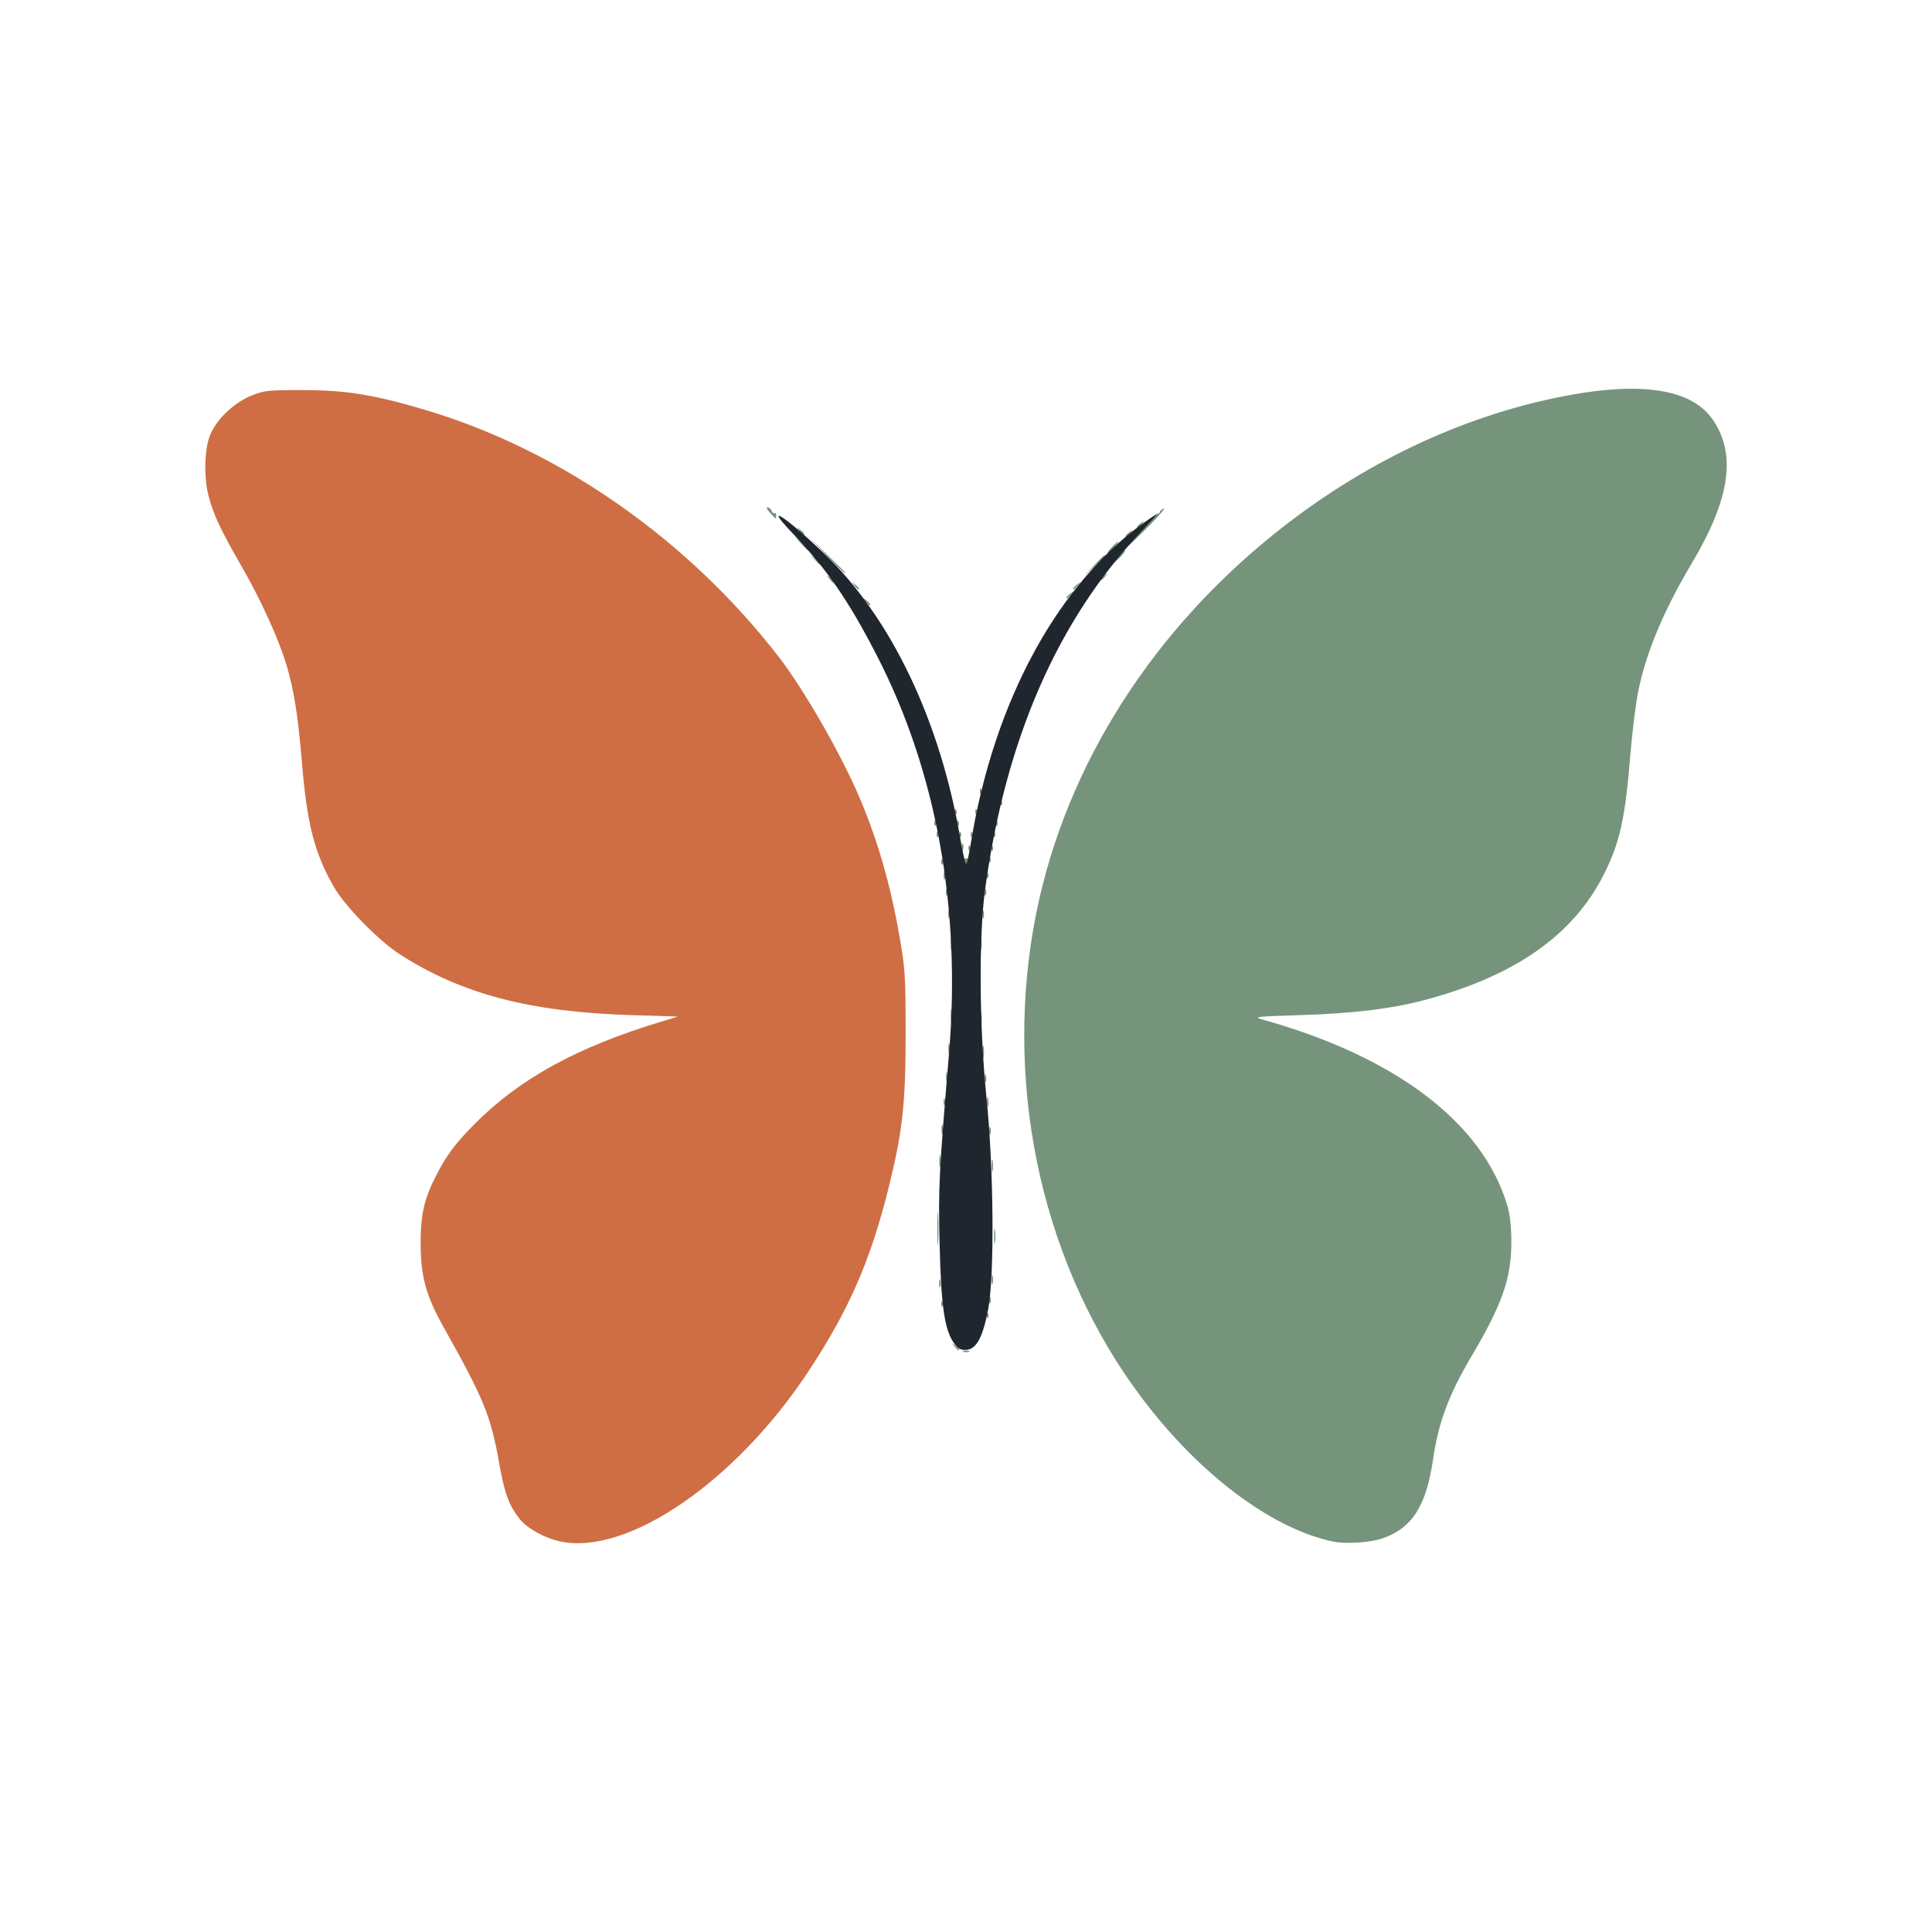
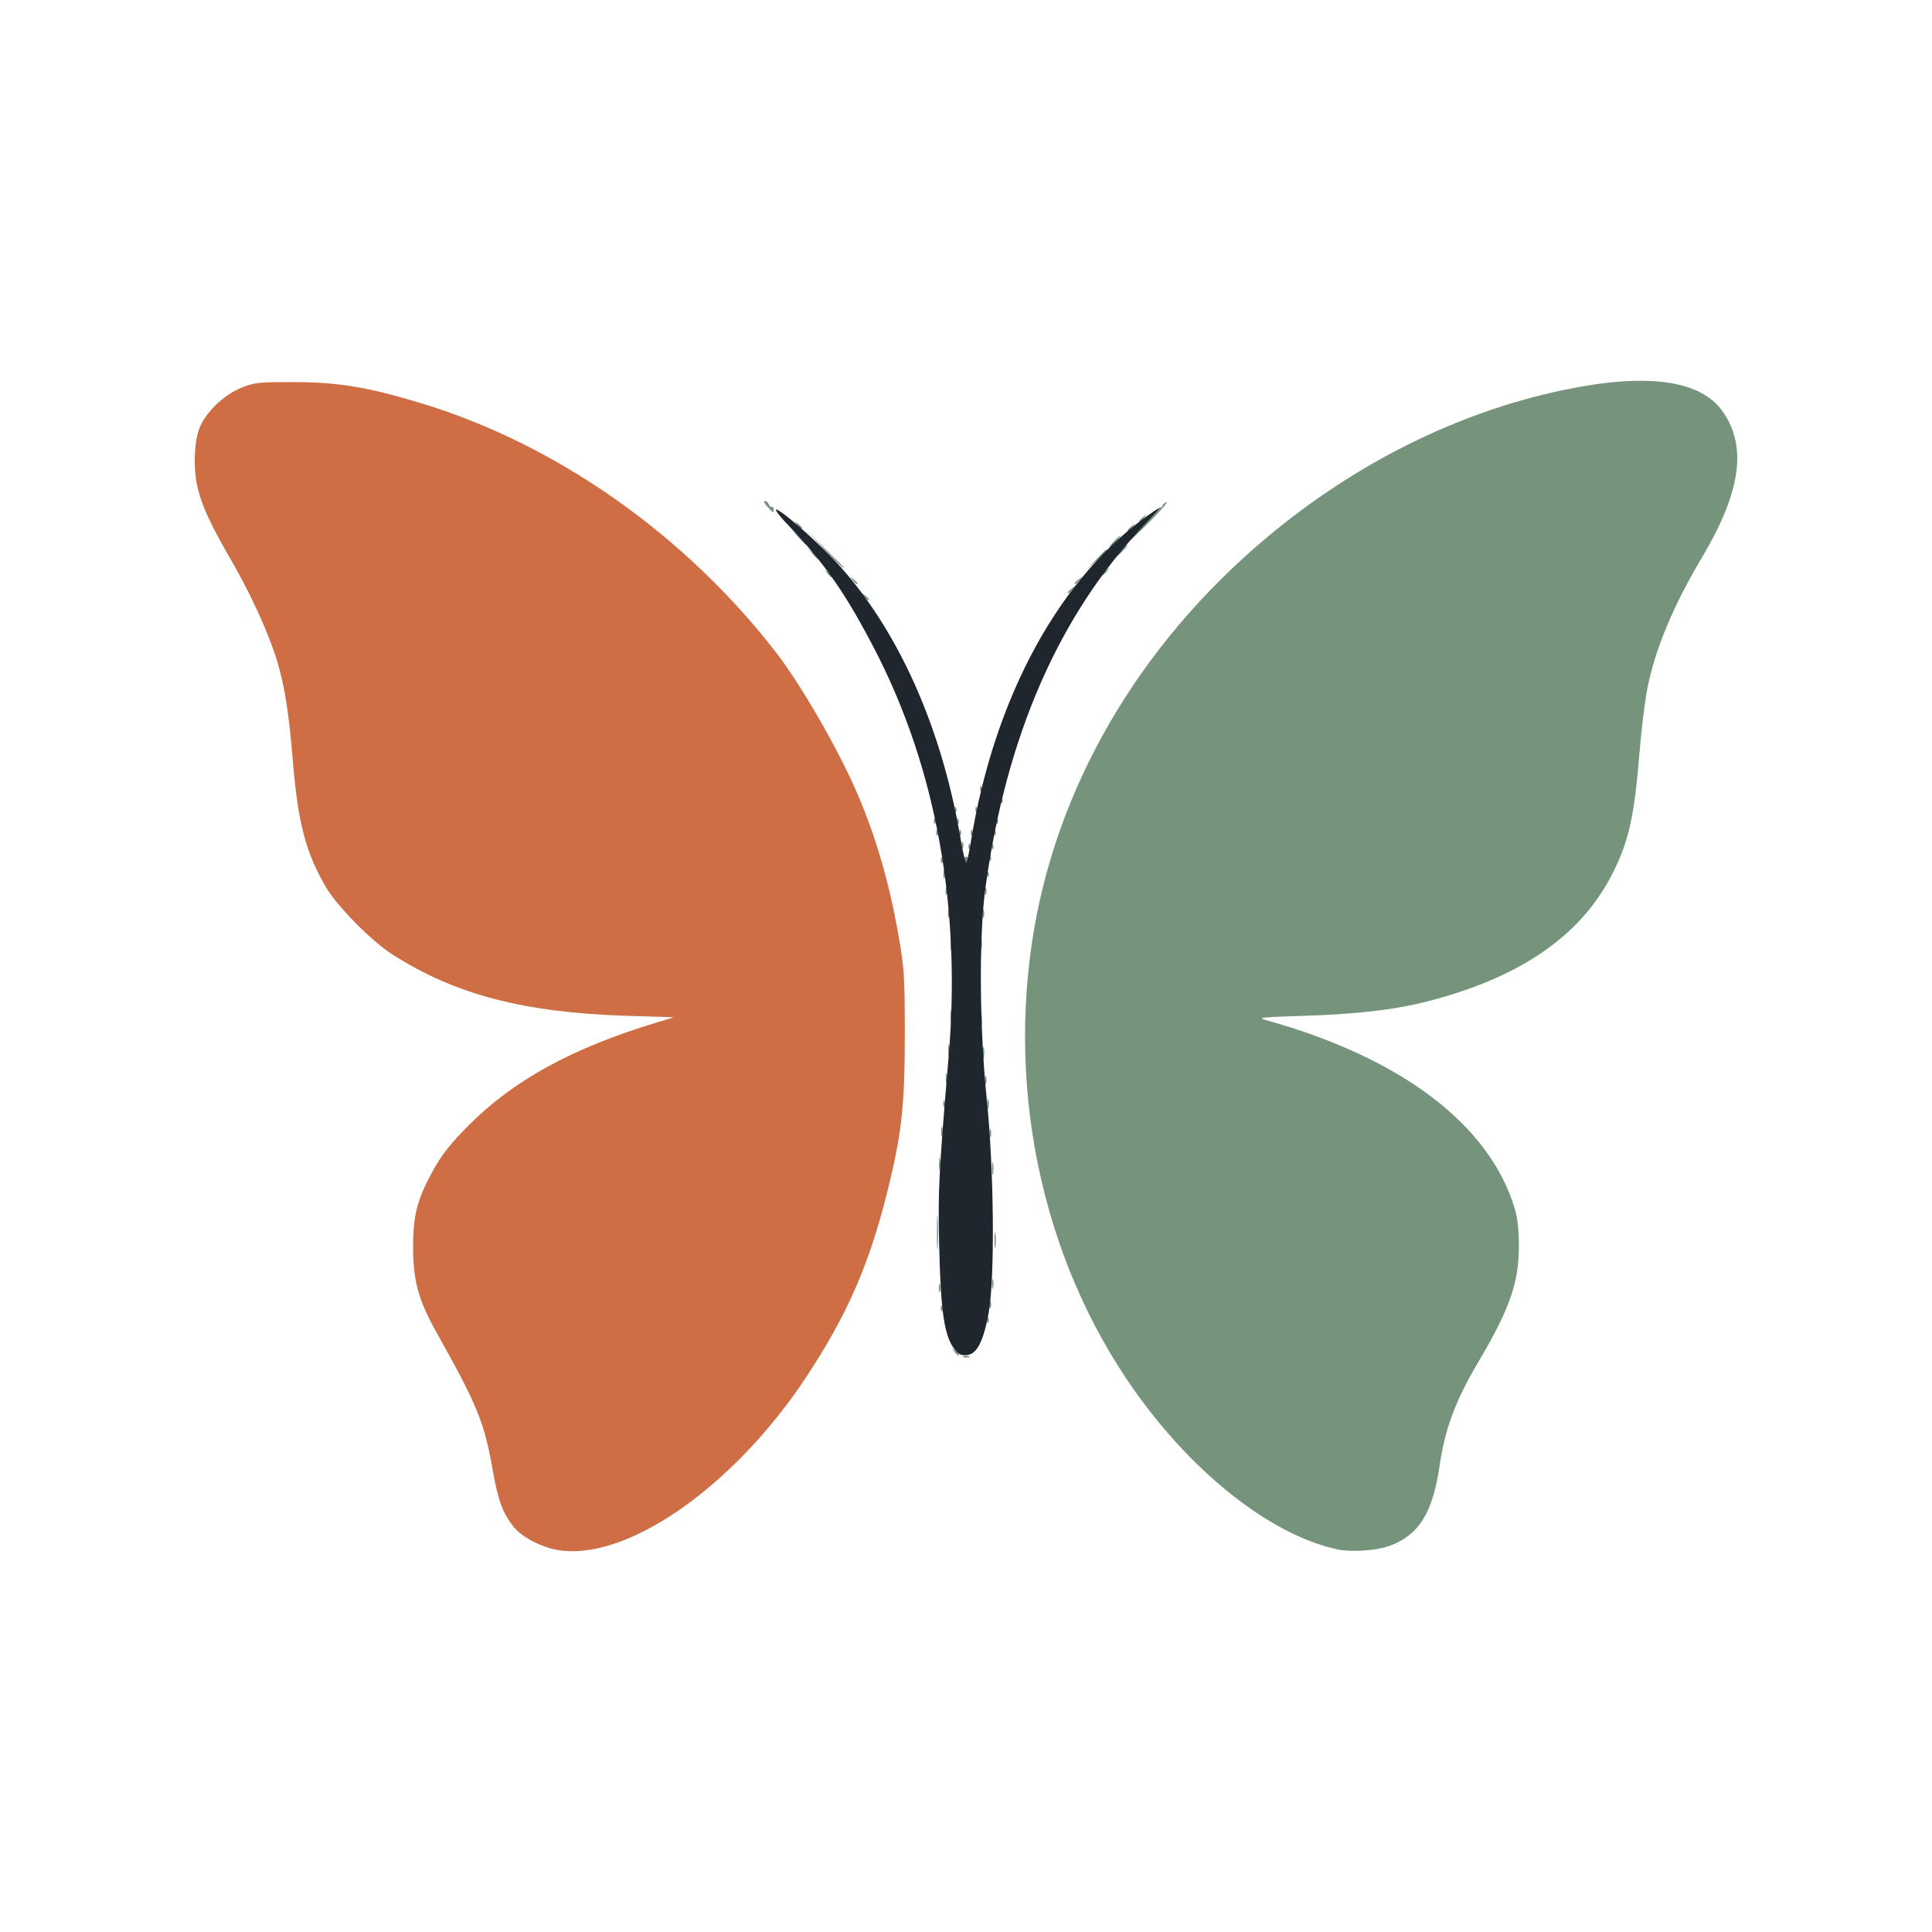
- <svg xmlns="http://www.w3.org/2000/svg" version="1.1" id="svg1" width="600" height="600" viewBox="0 0 600 600" xml:space="preserve">
+ <svg xmlns="http://www.w3.org/2000/svg" version="1.1" id="svg1" width="600" height="600" viewBox="4.1 4.1 591.8 591.8" xml:space="preserve">
  <defs id="defs1" />
  <g id="g1">
    <g id="g55" transform="translate(-416.9983,-2077.023)" />
    <g id="g9" transform="matrix(0.7075212,0,0,0.7075212,145.8673,-533.2079)">
      <path style="fill:#76947b" d="m 378.951,1430.28 c -25.443,-5.339 -55.356,-27.014 -80.009,-57.976 -44.008,-55.27 -63.425,-130.778 -52.587,-204.497 9.799,-66.654 46.023,-129.122 102.02,-175.934 38.218,-31.949 82.299,-53.891 127.5,-63.465 36.555,-7.742 60.112,-4.584 69.712,9.347 10.506,15.246 7.678,34.795 -9.121,63.052 -12.446,20.934 -20.044,39.096 -23.547,56.284 -1.098,5.388 -2.67,18.103 -3.494,28.256 -2.234,27.546 -4.573,38.087 -11.53,51.964 -13.514,26.958 -39.49,45.048 -79.72,55.518 -14.196,3.694 -30.828,5.667 -53.801,6.381 -19.179,0.596 -20.61,0.761 -16.5,1.904 58.509,16.266 96.845,45.377 107.581,81.693 1.183,4.003 1.771,9.328 1.767,16 -0.011,15.95 -3.93,27.187 -17.479,50.126 -10.022,16.968 -14.515,28.99 -16.85,45.086 -2.981,20.547 -9.121,30.237 -22.052,34.8 -5.472,1.931 -16.231,2.649 -21.891,1.461 z m -162.325,-83.635 c 0.688,-0.277 1.812,-0.277 2.5,0 0.688,0.277 0.125,0.504 -1.25,0.504 -1.375,0 -1.938,-0.227 -1.25,-0.504 z m -3.878,-2.088 c -1.244,-1.586 -1.208,-1.621 0.378,-0.378 0.963,0.755 1.75,1.542 1.75,1.75 0,0.823 -0.821,0.293 -2.128,-1.373 z m 14.207,-13.833 c 0.048,-1.165 0.285,-1.402 0.604,-0.604 0.289,0.722 0.253,1.584 -0.079,1.917 -0.332,0.332 -0.569,-0.258 -0.525,-1.312 z m -20,-5 c 0.048,-1.165 0.285,-1.402 0.604,-0.604 0.289,0.722 0.253,1.584 -0.079,1.917 -0.332,0.332 -0.569,-0.258 -0.525,-1.312 z m 21.079,-1.417 c 0,-1.375 0.227,-1.938 0.504,-1.25 0.277,0.688 0.277,1.812 0,2.5 -0.277,0.688 -0.504,0.125 -0.504,-1.25 z m -21.963,-7.5 c 0.02,-1.65 0.244,-2.204 0.498,-1.231 0.254,0.973 0.237,2.323 -0.037,3 -0.274,0.677 -0.481,-0.119 -0.461,-1.769 z m 23.037,-1.5 c 0,-1.925 0.206,-2.712 0.457,-1.75 0.252,0.963 0.252,2.538 0,3.5 -0.252,0.963 -0.457,0.175 -0.457,-1.75 z m -23.85,-22.5 c 0.002,-6.6 0.164,-9.17 0.36,-5.711 0.196,3.459 0.194,8.859 -0.004,12 -0.198,3.141 -0.358,0.311 -0.356,-6.289 z m 24.918,3.5 c 0,-3.025 0.187,-4.263 0.417,-2.75 0.229,1.512 0.229,3.987 0,5.5 -0.229,1.512 -0.417,0.275 -0.417,-2.75 z m -1.027,-31 c 0,-2.475 0.195,-3.487 0.433,-2.25 0.238,1.238 0.238,3.263 0,4.5 -0.238,1.238 -0.433,0.225 -0.433,-2.25 z m -23,-2 c 0,-2.475 0.195,-3.487 0.433,-2.25 0.238,1.238 0.238,3.263 0,4.5 -0.238,1.238 -0.433,0.225 -0.433,-2.25 z m 0.96,-14 c 0,-1.925 0.206,-2.712 0.457,-1.75 0.252,0.963 0.252,2.538 0,3.5 -0.252,0.963 -0.457,0.175 -0.457,-1.75 z m 20.963,0.5 c 0.02,-1.65 0.244,-2.204 0.498,-1.231 0.254,0.973 0.237,2.323 -0.037,3 -0.274,0.677 -0.481,-0.119 -0.461,-1.769 z m -0.963,-12.5 c 0,-1.925 0.206,-2.712 0.457,-1.75 0.252,0.963 0.252,2.538 0,3.5 -0.252,0.963 -0.457,0.175 -0.457,-1.75 z m -19.074,0 c 0,-1.375 0.227,-1.938 0.504,-1.25 0.277,0.688 0.277,1.812 0,2.5 -0.277,0.688 -0.504,0.125 -0.504,-1.25 z m 1.074,-11 c 0,-1.925 0.206,-2.712 0.457,-1.75 0.252,0.963 0.252,2.538 0,3.5 -0.252,0.963 -0.457,0.175 -0.457,-1.75 z m 16.963,0.5 c 0.02,-1.65 0.244,-2.204 0.498,-1.231 0.254,0.973 0.237,2.323 -0.037,3 -0.274,0.677 -0.481,-0.119 -0.461,-1.769 z m -0.923,-11.5 c 0,-2.475 0.195,-3.487 0.433,-2.25 0.238,1.238 0.238,3.263 0,4.5 -0.238,1.238 -0.433,0.225 -0.433,-2.25 z m -15.02,-1.5 c 0.011,-2.2 0.216,-2.982 0.455,-1.738 0.239,1.244 0.23,3.044 -0.02,4 -0.25,0.956 -0.446,-0.062 -0.435,-2.262 z m 14.034,-13 c 0.008,-2.75 0.202,-3.756 0.432,-2.236 0.23,1.52 0.224,3.77 -0.014,5 -0.237,1.23 -0.425,-0.014 -0.418,-2.764 z m -13.014,-1.5 c 0,-2.475 0.195,-3.487 0.433,-2.25 0.238,1.238 0.238,3.263 0,4.5 -0.238,1.238 -0.433,0.225 -0.433,-2.25 z m 0.014,-31.5 c 0.008,-2.75 0.202,-3.756 0.432,-2.236 0.23,1.52 0.224,3.77 -0.014,5 -0.237,1.23 -0.425,-0.014 -0.418,-2.764 z m 12.966,0 c 0.011,-2.2 0.216,-2.982 0.455,-1.738 0.239,1.244 0.23,3.044 -0.02,4 -0.25,0.956 -0.446,-0.062 -0.435,-2.262 z m -14.057,-13 c 0.02,-1.65 0.244,-2.204 0.498,-1.231 0.254,0.973 0.237,2.323 -0.037,3 -0.274,0.677 -0.481,-0.119 -0.461,-1.769 z m 15,0 c 0.02,-1.65 0.244,-2.204 0.498,-1.231 0.254,0.973 0.237,2.323 -0.037,3 -0.274,0.677 -0.481,-0.119 -0.461,-1.769 z m -16.037,-9.5 c 0,-1.375 0.227,-1.938 0.504,-1.25 0.277,0.688 0.277,1.812 0,2.5 -0.277,0.688 -0.504,0.125 -0.504,-1.25 z m 17,0 c 0,-1.375 0.227,-1.938 0.504,-1.25 0.277,0.688 0.277,1.812 0,2.5 -0.277,0.688 -0.504,0.125 -0.504,-1.25 z m -17.963,-7.5 c 0.02,-1.65 0.244,-2.204 0.498,-1.231 0.254,0.973 0.237,2.323 -0.037,3 -0.274,0.677 -0.481,-0.119 -0.461,-1.769 z m 18.884,-0.083 c 0.048,-1.165 0.285,-1.402 0.604,-0.604 0.289,0.722 0.253,1.584 -0.079,1.917 -0.332,0.332 -0.569,-0.258 -0.525,-1.312 z m -20,-6 c 0.048,-1.165 0.285,-1.402 0.604,-0.604 0.289,0.722 0.253,1.584 -0.079,1.917 -0.332,0.332 -0.569,-0.258 -0.525,-1.312 z m 9.921,0.142 c 0,-0.857 0.45,-1.559 1,-1.559 0.55,0 1,0.423 1,0.941 0,0.517 -0.45,1.219 -1,1.559 -0.55,0.34 -1,-0.083 -1,-0.941 z m 11.079,-1.142 c 0.048,-1.165 0.285,-1.402 0.604,-0.604 0.289,0.722 0.253,1.584 -0.079,1.917 -0.332,0.332 -0.569,-0.258 -0.525,-1.312 z m -11.921,-5.417 c 0,-1.375 0.227,-1.938 0.504,-1.25 0.277,0.688 0.277,1.812 0,2.5 -0.277,0.688 -0.504,0.125 -0.504,-1.25 z m 2.921,0.417 c 0.048,-1.165 0.285,-1.402 0.604,-0.604 0.289,0.722 0.253,1.584 -0.079,1.917 -0.332,0.332 -0.569,-0.258 -0.525,-1.312 z m 10,0 c 0.048,-1.165 0.285,-1.402 0.604,-0.604 0.289,0.722 0.253,1.584 -0.079,1.917 -0.332,0.332 -0.569,-0.258 -0.525,-1.312 z m -24,-6 c 0.048,-1.165 0.285,-1.402 0.604,-0.604 0.289,0.722 0.253,1.584 -0.079,1.917 -0.332,0.332 -0.569,-0.258 -0.525,-1.312 z m 10,0 c 0.048,-1.165 0.285,-1.402 0.604,-0.604 0.289,0.722 0.253,1.584 -0.079,1.917 -0.332,0.332 -0.569,-0.258 -0.525,-1.312 z m 5,0 c 0.048,-1.165 0.285,-1.402 0.604,-0.604 0.289,0.722 0.253,1.584 -0.079,1.917 -0.332,0.332 -0.569,-0.258 -0.525,-1.312 z m 10,0 c 0.048,-1.165 0.285,-1.402 0.604,-0.604 0.289,0.722 0.253,1.584 -0.079,1.917 -0.332,0.332 -0.569,-0.258 -0.525,-1.312 z m -26,-5 c 0.048,-1.165 0.285,-1.402 0.604,-0.604 0.289,0.722 0.253,1.584 -0.079,1.917 -0.332,0.332 -0.569,-0.258 -0.525,-1.312 z m 10,0 c 0.048,-1.165 0.285,-1.402 0.604,-0.604 0.289,0.722 0.253,1.584 -0.079,1.917 -0.332,0.332 -0.569,-0.258 -0.525,-1.312 z m 17,0 c 0.048,-1.165 0.285,-1.402 0.604,-0.604 0.289,0.722 0.253,1.584 -0.079,1.917 -0.332,0.332 -0.569,-0.258 -0.525,-1.312 z m -18,-5 c 0.048,-1.165 0.285,-1.402 0.604,-0.604 0.289,0.722 0.253,1.584 -0.079,1.917 -0.332,0.332 -0.569,-0.258 -0.525,-1.312 z m 9,0 c 0.048,-1.165 0.285,-1.402 0.604,-0.604 0.289,0.722 0.253,1.584 -0.079,1.917 -0.332,0.332 -0.569,-0.258 -0.525,-1.312 z m 11,-4 c 0.048,-1.165 0.285,-1.402 0.604,-0.604 0.289,0.722 0.253,1.584 -0.079,1.917 -0.332,0.332 -0.569,-0.258 -0.525,-1.312 z m -9,-5 c 0.048,-1.165 0.285,-1.402 0.604,-0.604 0.289,0.722 0.253,1.584 -0.079,1.917 -0.332,0.332 -0.569,-0.258 -0.525,-1.312 z m -50.206,-83.167 c -1.244,-1.586 -1.208,-1.621 0.378,-0.378 0.963,0.755 1.75,1.542 1.75,1.75 0,0.823 -0.821,0.293 -2.128,-1.373 z m 88.128,-1.627 c 0,-0.208 0.787,-0.995 1.75,-1.75 1.586,-1.244 1.621,-1.208 0.378,0.378 -1.306,1.666 -2.128,2.196 -2.128,1.373 z m -93.128,-5.372 c -1.244,-1.586 -1.208,-1.621 0.378,-0.378 1.666,1.306 2.195,2.127 1.372,2.127 -0.208,0 -0.995,-0.787 -1.75,-1.75 z m 96.128,1.373 c 0,-0.208 0.787,-0.995 1.75,-1.75 1.586,-1.244 1.621,-1.208 0.378,0.378 -1.306,1.666 -2.128,2.196 -2.128,1.373 z m -107.127,-4.373 c -1.244,-1.586 -1.208,-1.621 0.378,-0.378 1.666,1.306 2.195,2.127 1.372,2.127 -0.208,0 -0.995,-0.787 -1.75,-1.75 z m 119.128,0.372 c 0,-0.208 0.787,-0.995 1.75,-1.75 1.586,-1.244 1.621,-1.208 0.378,0.378 -1.306,1.666 -2.128,2.196 -2.128,1.373 z m -3.042,-5.872 c 4.144,-4.415 5.042,-5.209 5.042,-4.458 0,0.16 -2.138,2.298 -4.75,4.75 l -4.75,4.458 z m -117.482,-5 -7.977,-8.25 8.25,7.977 c 4.537,4.387 8.25,8.1 8.25,8.25 0,0.729 -1.115,-0.314 -8.523,-7.976 z m -5.072,2 -1.905,-2.25 2.25,1.905 c 2.114,1.79 2.705,2.595 1.905,2.595 -0.19,0 -1.202,-1.012 -2.25,-2.25 z m 133.595,-1.25 c 1.292,-1.375 2.574,-2.5 2.849,-2.5 0.275,0 -0.557,1.125 -1.849,2.5 -1.292,1.375 -2.574,2.5 -2.849,2.5 -0.275,0 0.557,-1.125 1.849,-2.5 z m -3,-4 c 1.292,-1.375 2.574,-2.5 2.849,-2.5 0.275,0 -0.557,1.125 -1.849,2.5 -1.292,1.375 -2.574,2.5 -2.849,2.5 -0.275,0 0.557,-1.125 1.849,-2.5 z m -136.563,-1.75 -2.937,-3.25 3.25,2.937 c 1.788,1.615 3.25,3.078 3.25,3.25 0,0.773 -0.825,0.092 -3.563,-2.937 z m 149.315,-5 c 3.407,-3.438 6.319,-6.7 6.471,-7.25 0.152,-0.55 0.614,-0.887 1.027,-0.75 0.412,0.138 0.75,-0.152 0.75,-0.643 0,-0.491 0.787,-1.188 1.75,-1.549 0.963,-0.361 -2.065,3.191 -6.728,7.893 -4.663,4.702 -8.7,8.549 -8.971,8.549 -0.271,0 2.294,-2.812 5.701,-6.25 z m -6.752,1.872 c 0,-0.208 0.787,-0.995 1.75,-1.75 1.586,-1.244 1.621,-1.208 0.378,0.378 -1.306,1.666 -2.128,2.195 -2.128,1.372 z M 144.748,986.557 c -1.244,-1.586 -1.208,-1.621 0.378,-0.378 1.666,1.306 2.195,2.128 1.372,2.128 -0.208,0 -0.995,-0.787 -1.75,-1.75 z m 148.128,-1.628 c 0,-0.208 0.787,-0.995 1.75,-1.75 1.586,-1.244 1.621,-1.208 0.378,0.378 -1.306,1.666 -2.128,2.195 -2.128,1.372 z m -161,-6.122 c -1.292,-1.375 -1.806,-2.5 -1.143,-2.5 0.663,0 1.464,0.672 1.779,1.494 0.315,0.822 0.901,1.292 1.302,1.044 0.401,-0.248 0.729,0.205 0.729,1.006 0,1.858 0.095,1.895 -2.667,-1.044 z" id="path11" />
      <path style="fill:#cf6e44" d="m 39.921,1430.267 c -6.954,-1.445 -14.668,-5.696 -18.024,-9.933 -4.643,-5.863 -6.655,-11.362 -8.971,-24.526 -3.643,-20.705 -6.6,-27.926 -24.578,-60 -7.473,-13.333 -9.822,-21.888 -9.884,-36 -0.063,-14.377 1.817,-21.475 9.136,-34.497 3.504,-6.234 7.439,-11.17 14.776,-18.534 19.671,-19.744 44.916,-33.578 81.5,-44.66 l 7.5,-2.272 -20.5,-0.641 c -44.522,-1.391 -74.327,-9.214 -101.5,-26.642 -9.045,-5.801 -23.956,-20.967 -28.769,-29.26 -8.722,-15.03 -12.012,-27.78 -14.28,-55.334 -1.633,-19.85 -3.458,-31.396 -6.662,-42.161 -3.448,-11.583 -11.183,-28.621 -19.729,-43.457 -9.199,-15.969 -12.453,-22.911 -14.572,-31.089 -1.943,-7.499 -1.893,-18.221 0.117,-25.023 2.171,-7.346 10.437,-15.677 18.895,-19.043 5.522,-2.198 7.355,-2.384 23,-2.338 18.893,0.056 31.508,2.167 54.5,9.12 58.412,17.664 114.122,56.757 153.667,107.83 11.095,14.329 27.528,42.941 35.609,62 7.932,18.706 13.46,37.843 17.413,60.281 2.564,14.553 2.771,17.721 2.79,42.719 0.024,31.371 -1.338,43.632 -7.646,68.857 -7.903,31.604 -17.435,53.321 -35.174,80.143 -31.868,48.185 -79.13,80.585 -108.615,74.46 z" id="path10" />
      <path style="fill:#20262e" d="m 212.995,1343.731 c -4.532,-5.762 -6.083,-16.074 -6.754,-44.924 -0.558,-23.947 -0.213,-30.815 4.134,-82.5 5.379,-63.948 -5.508,-124.144 -31.633,-174.89 -12.528,-24.335 -21.837,-37.813 -37.344,-54.069 -13.113,-13.746 -2.325,-6.672 14.357,9.414 29.472,28.421 50.943,73.609 59.735,125.725 0.991,5.874 2.094,10.499 2.452,10.279 0.357,-0.221 1.207,-3.902 1.889,-8.18 10.149,-63.712 39.055,-116.34 78.761,-143.396 4.36,-2.971 4.012,-2.445 -3.938,5.95 -36.656,38.709 -59.591,91.368 -68.453,157.167 -2.785,20.683 -2.509,60.361 0.634,91 3.188,31.08 3.57,78.046 0.756,92.948 -2.285,12.101 -5.084,17.44 -9.363,17.857 -2.407,0.235 -3.606,-0.31 -5.234,-2.381 z" id="path9" />
    </g>
  </g>
</svg>
